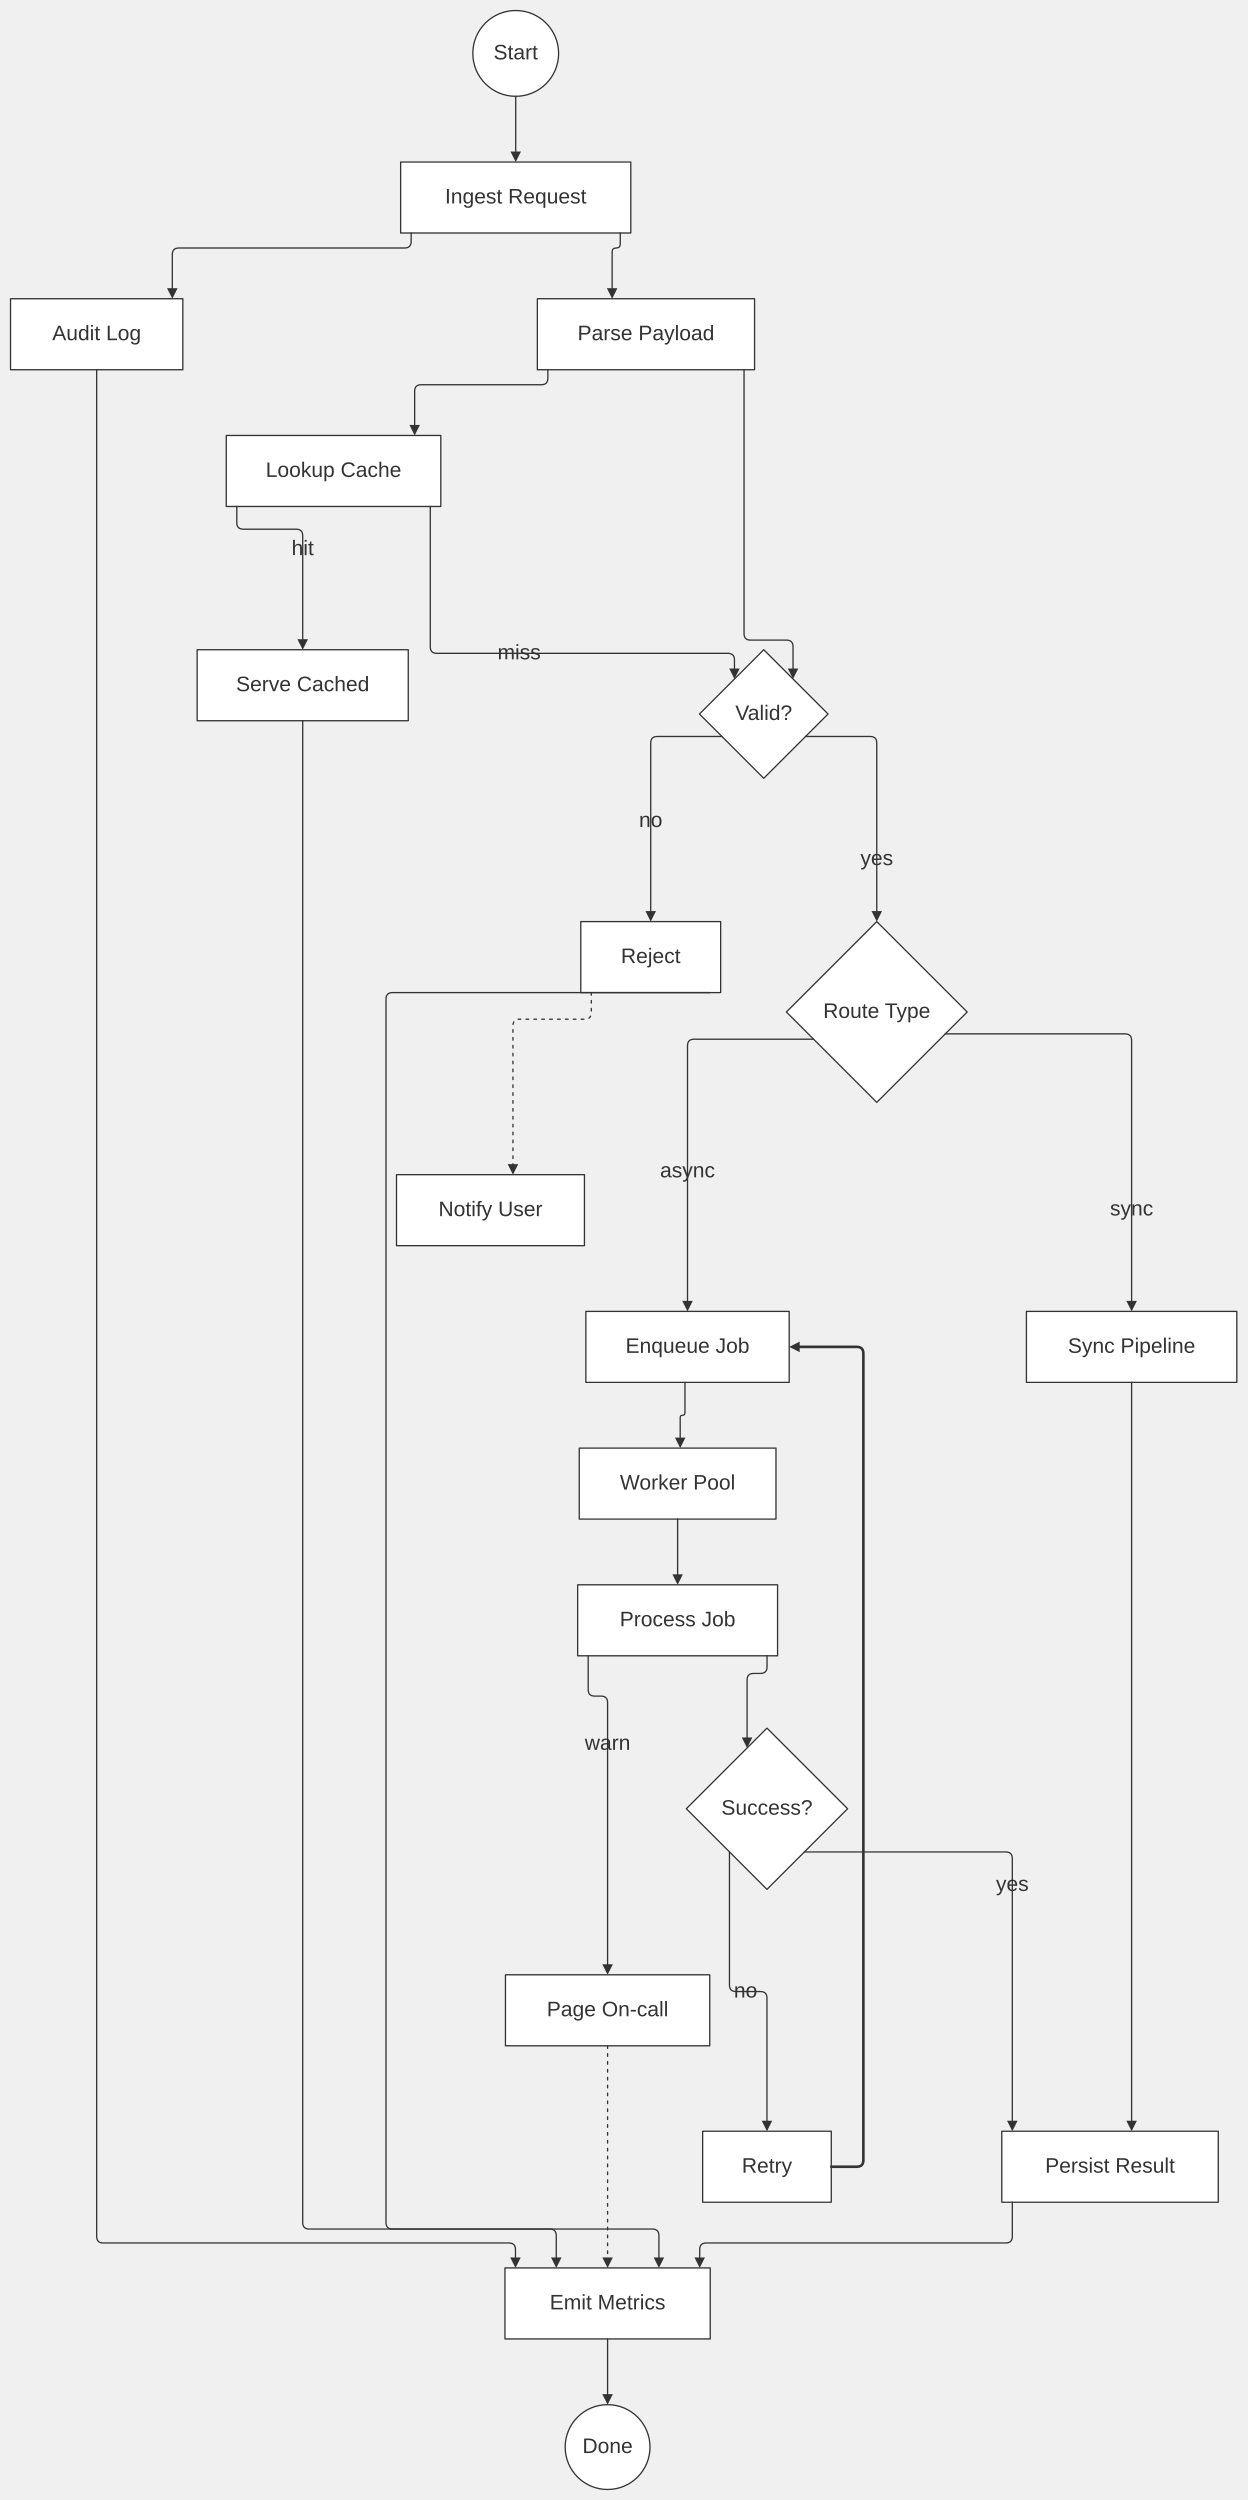
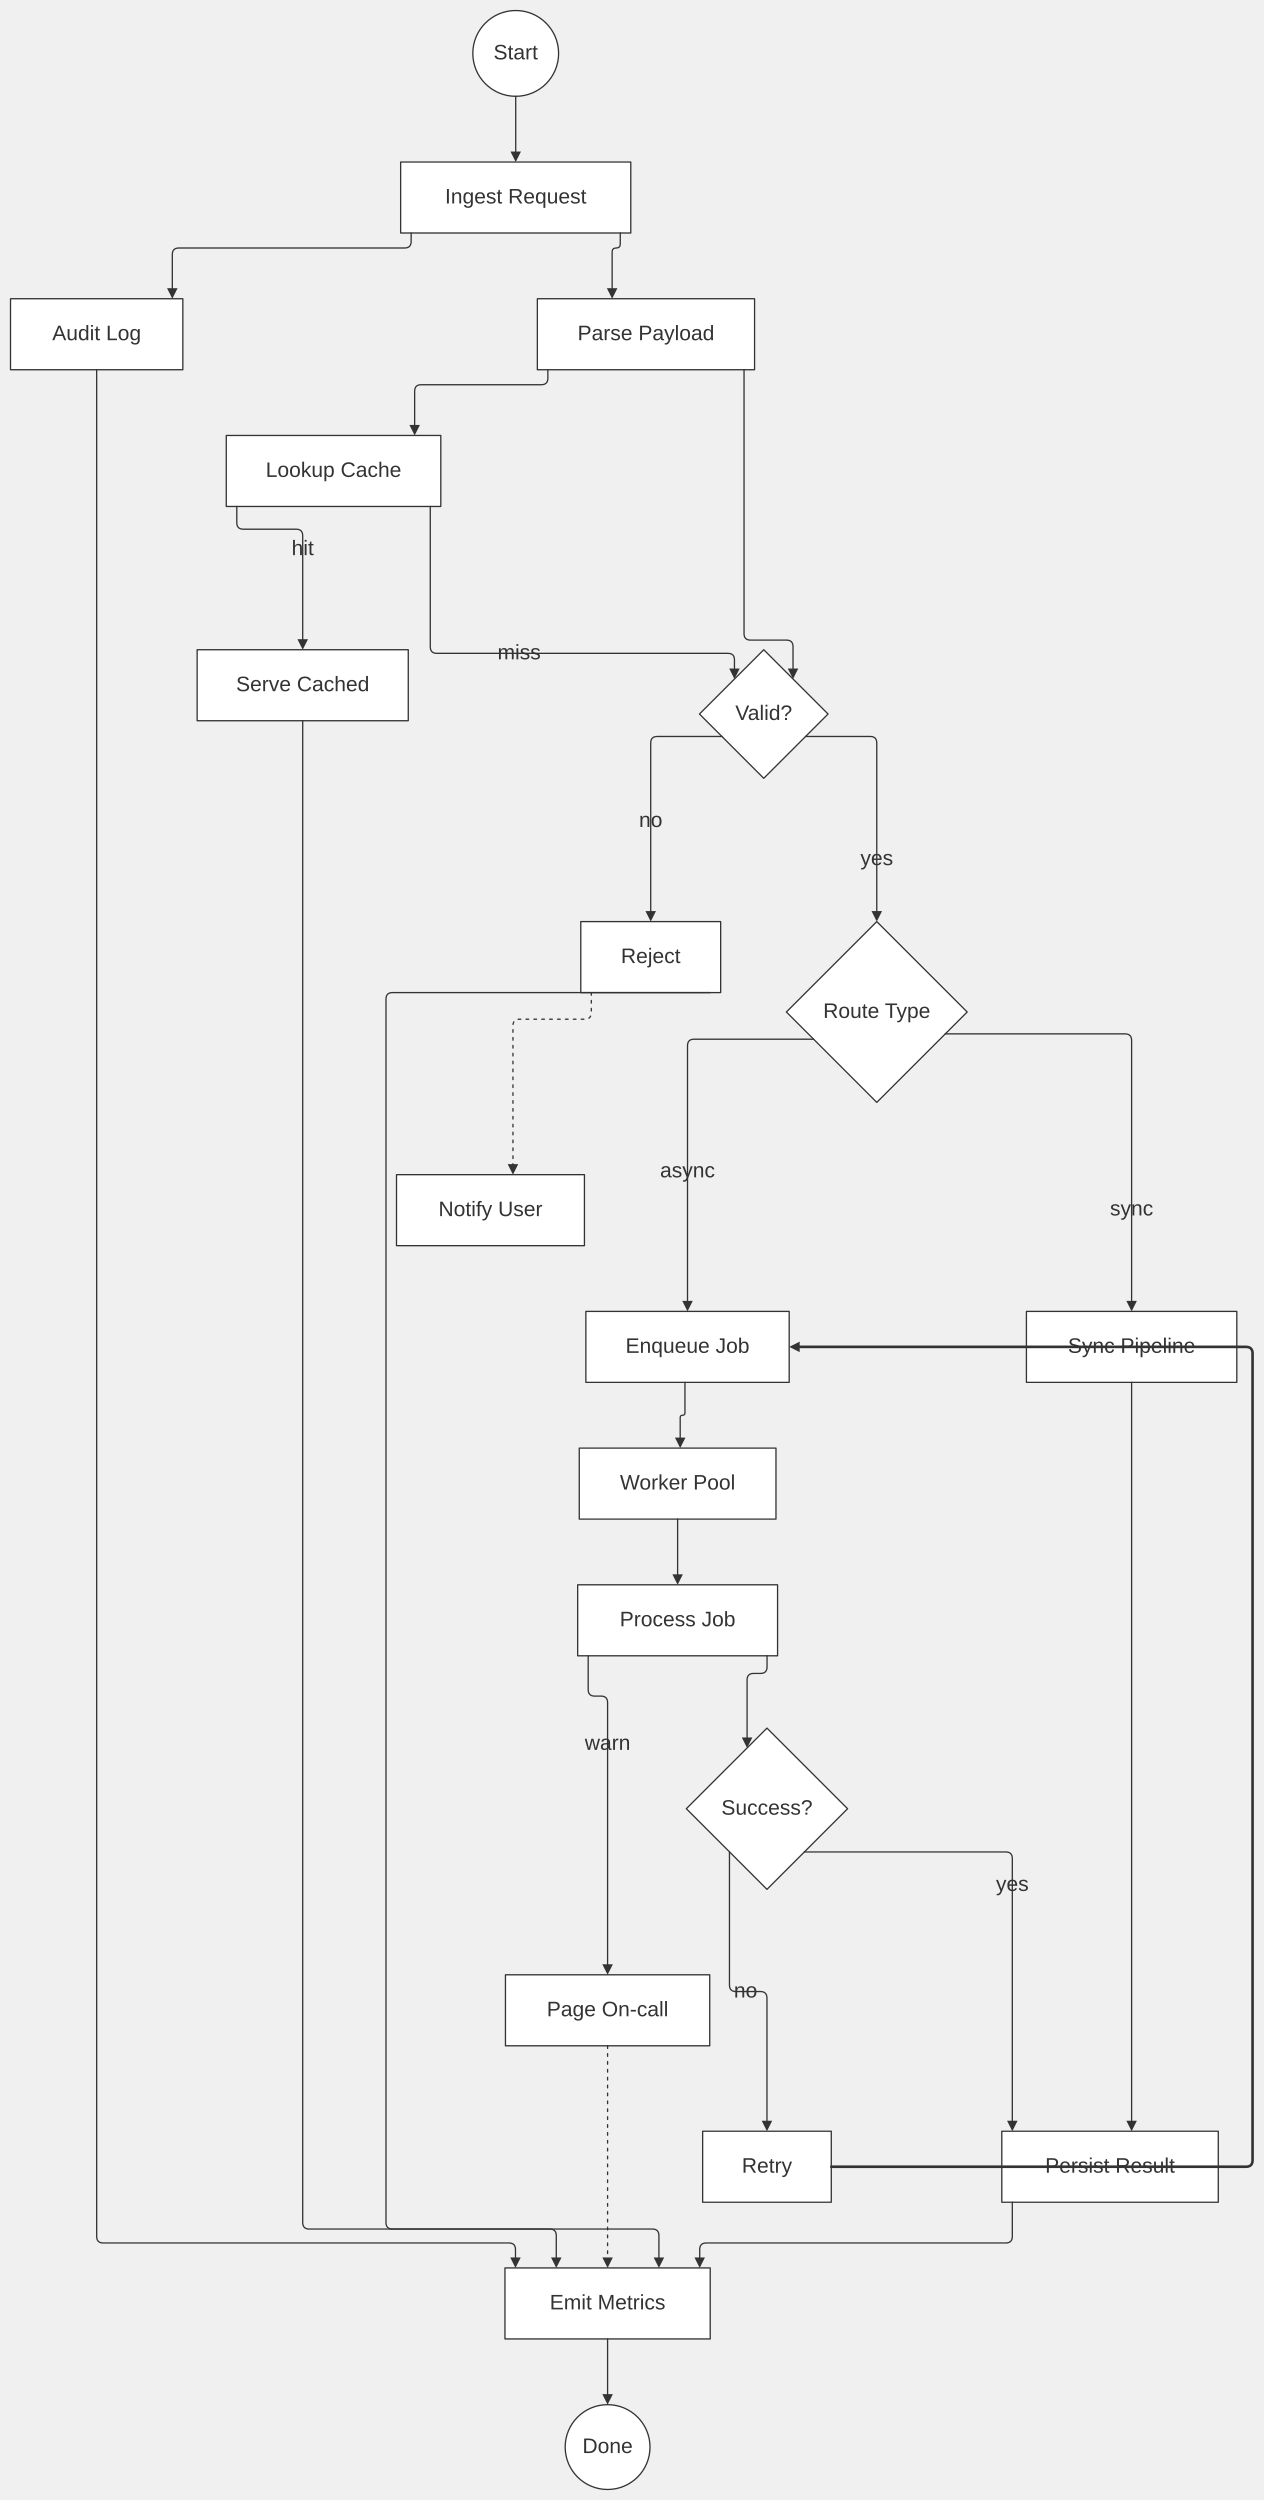
- <svg xmlns="http://www.w3.org/2000/svg" width="100%" viewBox="0 0 948.84 1901.78" style="max-width: 948.84px; background-color: transparent;" font-family="&quot;trebuchet ms&quot;, verdana, arial, sans-serif" font-size="16.00">
+ <svg xmlns="http://www.w3.org/2000/svg" width="100%" viewBox="0 0 960.84 1901.78" style="max-width: 960.84px; background-color: transparent;" font-family="&quot;trebuchet ms&quot;, verdana, arial, sans-serif" font-size="16.00">
  <defs>
    <marker id="arrowhead" viewBox="0 0 10.00 10.00" refX="5.00" refY="5.00" markerWidth="8.00" markerHeight="8.00" orient="auto-start-reverse" markerUnits="userSpaceOnUse">
      <path d="M 0 0 L 10.00 5.00 L 0 10.00 z" fill="#333" />
    </marker>
    <marker id="crosshead" viewBox="0 0 11.00 11.00" refX="12.00" refY="5.20" markerWidth="11.00" markerHeight="11.00" orient="auto-start-reverse" markerUnits="userSpaceOnUse">
      <path d="M 1,1 l 9,9 M 10,1 l -9,9" stroke="#333" stroke-width="2" />
    </marker>
    <marker id="circlehead" viewBox="0 0 10.00 10.00" refX="11.00" refY="5.00" markerWidth="11.00" markerHeight="11.00" orient="auto-start-reverse" markerUnits="userSpaceOnUse">
      <circle cx="5" cy="5" r="5" stroke="#333" stroke-width="1" fill="#333" />
    </marker>
    <marker id="open-arrowhead" viewBox="0 0 10.00 10.00" refX="5.00" refY="5.00" markerWidth="8.00" markerHeight="8.00" orient="auto-start-reverse" markerUnits="userSpaceOnUse">
      <polygon points="0,0 10.00,5.00 0,10.00" fill="white" stroke="#333" stroke-width="1" />
    </marker>
    <marker id="diamondhead" viewBox="0 0 12.00 12.00" refX="6.00" refY="6.00" markerWidth="12.00" markerHeight="12.00" orient="auto-start-reverse" markerUnits="userSpaceOnUse">
      <polygon points="0,6.00 6.00,0 12.00,6.00 6.00,12.00" fill="#333" />
    </marker>
    <marker id="open-diamondhead" viewBox="0 0 12.00 12.00" refX="6.00" refY="6.00" markerWidth="12.00" markerHeight="12.00" orient="auto-start-reverse" markerUnits="userSpaceOnUse">
      <polygon points="0,6.00 6.00,0 12.00,6.00 6.00,12.00" fill="white" stroke="#333" stroke-width="1" />
    </marker>
  </defs>
  <g transform="translate(0.00,0.00)">
    <g class="nodes">
      <ellipse cx="462.20" cy="1861.52" rx="32.26" ry="32.26" fill="white" stroke="#333" stroke-width="1.00" stroke-linejoin="round" />
      <text x="462.20" y="1861.52" text-anchor="middle" dominant-baseline="middle" fill="#333">Done</text>
      <rect x="384.50" y="1502.26" width="155.40" height="54.00" fill="white" stroke="#333" stroke-width="1.00" stroke-linejoin="round" />
      <text x="462.20" y="1529.26" text-anchor="middle" dominant-baseline="middle" fill="#333">Page On-call</text>
      <rect x="8.00" y="227.26" width="131.08" height="54.00" fill="white" stroke="#333" stroke-width="1.00" stroke-linejoin="round" />
      <text x="73.54" y="254.26" text-anchor="middle" dominant-baseline="middle" fill="#333">Audit Log</text>
      <rect x="172.13" y="331.26" width="163.19" height="54.00" fill="white" stroke="#333" stroke-width="1.00" stroke-linejoin="round" />
      <text x="253.73" y="358.26" text-anchor="middle" dominant-baseline="middle" fill="#333">Lookup Cache</text>
      <rect x="149.97" y="494.26" width="160.60" height="54.00" fill="white" stroke="#333" stroke-width="1.00" stroke-linejoin="round" />
      <text x="230.27" y="521.26" text-anchor="middle" dominant-baseline="middle" fill="#333">Serve Cached</text>
      <rect x="304.77" y="123.26" width="175.07" height="54.00" fill="white" stroke="#333" stroke-width="1.00" stroke-linejoin="round" />
      <text x="392.31" y="150.26" text-anchor="middle" dominant-baseline="middle" fill="#333">Ingest Request</text>
      <rect x="384.13" y="1725.26" width="156.14" height="54.00" fill="white" stroke="#333" stroke-width="1.00" stroke-linejoin="round" />
      <text x="462.20" y="1752.26" text-anchor="middle" dominant-baseline="middle" fill="#333">Emit Metrics</text>
      <rect x="301.63" y="893.59" width="142.96" height="54.00" fill="white" stroke="#333" stroke-width="1.00" stroke-linejoin="round" />
      <text x="373.11" y="920.59" text-anchor="middle" dominant-baseline="middle" fill="#333">Notify User</text>
      <rect x="408.77" y="227.26" width="165.24" height="54.00" fill="white" stroke="#333" stroke-width="1.00" stroke-linejoin="round" />
      <text x="491.39" y="254.26" text-anchor="middle" dominant-baseline="middle" fill="#333">Parse Payload</text>
      <rect x="762.08" y="1621.26" width="164.68" height="54.00" fill="white" stroke="#333" stroke-width="1.00" stroke-linejoin="round" />
      <text x="844.42" y="1648.26" text-anchor="middle" dominant-baseline="middle" fill="#333">Persist Result</text>
      <rect x="439.44" y="1205.59" width="152.06" height="54.00" fill="white" stroke="#333" stroke-width="1.00" stroke-linejoin="round" />
      <text x="515.47" y="1232.59" text-anchor="middle" dominant-baseline="middle" fill="#333">Process Job</text>
      <rect x="445.68" y="997.59" width="154.66" height="54.00" fill="white" stroke="#333" stroke-width="1.00" stroke-linejoin="round" />
      <text x="523.00" y="1024.59" text-anchor="middle" dominant-baseline="middle" fill="#333">Enqueue Job</text>
      <rect x="441.81" y="701.07" width="106.40" height="54.00" fill="white" stroke="#333" stroke-width="1.00" stroke-linejoin="round" />
      <text x="495.01" y="728.07" text-anchor="middle" dominant-baseline="middle" fill="#333">Reject</text>
      <rect x="534.51" y="1621.26" width="97.86" height="54.00" fill="white" stroke="#333" stroke-width="1.00" stroke-linejoin="round" />
      <text x="583.44" y="1648.26" text-anchor="middle" dominant-baseline="middle" fill="#333">Retry</text>
      <polygon points="666.97,701.07 735.73,769.83 666.97,838.59 598.21,769.83" fill="white" stroke="#333" stroke-width="1.00" stroke-linejoin="round" />
      <text x="666.97" y="769.83" text-anchor="middle" dominant-baseline="middle" fill="#333">Route Type</text>
      <ellipse cx="392.31" cy="40.63" rx="32.63" ry="32.63" fill="white" stroke="#333" stroke-width="1.00" stroke-linejoin="round" />
      <text x="392.31" y="40.63" text-anchor="middle" dominant-baseline="middle" fill="#333">Start</text>
      <polygon points="583.44,1314.59 644.77,1375.92 583.44,1437.26 522.10,1375.92" fill="white" stroke="#333" stroke-width="1.00" stroke-linejoin="round" />
      <text x="583.44" y="1375.92" text-anchor="middle" dominant-baseline="middle" fill="#333">Success?</text>
      <rect x="780.81" y="997.59" width="160.04" height="54.00" fill="white" stroke="#333" stroke-width="1.00" stroke-linejoin="round" />
      <text x="860.83" y="1024.59" text-anchor="middle" dominant-baseline="middle" fill="#333">Sync Pipeline</text>
      <polygon points="580.99,494.26 629.89,543.16 580.99,592.07 532.09,543.16" fill="white" stroke="#333" stroke-width="1.00" stroke-linejoin="round" />
      <text x="580.99" y="543.16" text-anchor="middle" dominant-baseline="middle" fill="#333">Valid?</text>
      <rect x="440.65" y="1101.59" width="149.64" height="54.00" fill="white" stroke="#333" stroke-width="1.00" stroke-linejoin="round" />
      <text x="515.47" y="1128.59" text-anchor="middle" dominant-baseline="middle" fill="#333">Worker Pool</text>
    </g>
    <g class="edgePaths">
      <path d="M392.31,73.26 L392.31,119.26" stroke="#333" stroke-width="1.00" fill="none" stroke-linecap="round" stroke-linejoin="round" marker-end="url(#arrowhead)" />
      <path d="M471.84,177.26 L471.84,185.57 Q471.84,188.66 468.75,188.66 L468.75,188.66 Q465.66,188.66 465.66,191.75 L465.66,223.26" stroke="#333" stroke-width="1.00" fill="none" stroke-linecap="round" stroke-linejoin="round" marker-end="url(#arrowhead)" />
      <path d="M566.00,281.26 L566.00,481.94 Q566.00,486.94 571.00,486.94 L598.26,486.94 Q603.26,486.94 603.26,491.94 L603.26,512.54" stroke="#333" stroke-width="1.00" fill="none" stroke-linecap="round" stroke-linejoin="round" marker-end="url(#arrowhead)" />
      <path d="M549.17,560.25 L500.01,560.25 Q495.01,560.25 495.01,565.25 L495.01,697.07" stroke="#333" stroke-width="1.00" fill="none" stroke-linecap="round" stroke-linejoin="round" marker-end="url(#arrowhead)" />
      <path d="M449.81,755.07 L449.81,770.32 Q449.81,775.32 444.81,775.32 L395.21,775.32 Q390.21,775.32 390.21,780.32 L390.21,889.59" stroke="#333" stroke-width="1.00" fill="none" stroke-linecap="round" stroke-linejoin="round" stroke-dasharray="2.00,4.00" marker-end="url(#arrowhead)" />
      <path d="M540.21,755.07 L298.63,755.07 Q293.63,755.07 293.63,760.07 L293.63,1690.66 Q293.63,1695.66 298.63,1695.66 L496.24,1695.66 Q501.24,1695.66 501.24,1700.66 L501.24,1721.26" stroke="#333" stroke-width="1.00" fill="none" stroke-linecap="round" stroke-linejoin="round" marker-end="url(#arrowhead)" />
      <path d="M612.81,560.25 L661.97,560.25 Q666.97,560.25 666.97,565.25 L666.97,697.07" stroke="#333" stroke-width="1.00" fill="none" stroke-linecap="round" stroke-linejoin="round" marker-end="url(#arrowhead)" />
      <path d="M719.06,786.49 L855.83,786.49 Q860.83,786.49 860.83,791.49 L860.83,993.59" stroke="#333" stroke-width="1.00" fill="none" stroke-linecap="round" stroke-linejoin="round" marker-end="url(#arrowhead)" />
      <path d="M618.91,790.53 L528.00,790.53 Q523.00,790.53 523.00,795.53 L523.00,993.59" stroke="#333" stroke-width="1.00" fill="none" stroke-linecap="round" stroke-linejoin="round" marker-end="url(#arrowhead)" />
      <path d="M521.05,1051.59 L521.05,1074.78 Q521.05,1076.59 519.24,1076.59 L519.24,1076.59 Q517.43,1076.59 517.43,1078.40 L517.43,1097.59" stroke="#333" stroke-width="1.00" fill="none" stroke-linecap="round" stroke-linejoin="round" marker-end="url(#arrowhead)" />
      <path d="M515.47,1155.59 L515.47,1201.59" stroke="#333" stroke-width="1.00" fill="none" stroke-linecap="round" stroke-linejoin="round" marker-end="url(#arrowhead)" />
      <path d="M583.50,1259.59 L583.50,1268.00 Q583.50,1273.00 578.50,1273.00 L573.31,1273.00 Q568.31,1273.00 568.31,1278.00 L568.31,1325.71" stroke="#333" stroke-width="1.00" fill="none" stroke-linecap="round" stroke-linejoin="round" marker-end="url(#arrowhead)" />
      <path d="M554.91,1408.73 L554.91,1509.99 Q554.91,1514.99 559.91,1514.99 L578.44,1514.99 Q583.44,1514.99 583.44,1519.99 L583.44,1617.26" stroke="#333" stroke-width="1.00" fill="none" stroke-linecap="round" stroke-linejoin="round" marker-end="url(#arrowhead)" />
-       <path d="M632.37,1648.26 L651.77,1648.26 Q656.77,1648.26 656.77,1643.26 L656.77,1029.59 Q656.77,1024.59 651.77,1024.59 L604.33,1024.59" stroke="#333" stroke-width="2.00" fill="none" stroke-linecap="round" stroke-linejoin="round" marker-end="url(#arrowhead)" />
+       <path d="M632.37,1648.26 L947.84,1648.26 Q952.84,1648.26 952.84,1643.26 L952.84,1029.59 Q952.84,1024.59 947.84,1024.59 L604.33,1024.59" stroke="#333" stroke-width="2.00" fill="none" stroke-linecap="round" stroke-linejoin="round" marker-end="url(#arrowhead)" />
      <path d="M611.89,1408.81 L765.08,1408.81 Q770.08,1408.81 770.08,1413.81 L770.08,1617.26" stroke="#333" stroke-width="1.00" fill="none" stroke-linecap="round" stroke-linejoin="round" marker-end="url(#arrowhead)" />
      <path d="M860.83,1051.59 L860.83,1617.26" stroke="#333" stroke-width="1.00" fill="none" stroke-linecap="round" stroke-linejoin="round" marker-end="url(#arrowhead)" />
      <path d="M770.08,1675.26 L770.08,1701.26 Q770.08,1706.26 765.08,1706.26 L537.27,1706.26 Q532.27,1706.26 532.27,1711.26 L532.27,1721.26" stroke="#333" stroke-width="1.00" fill="none" stroke-linecap="round" stroke-linejoin="round" marker-end="url(#arrowhead)" />
      <path d="M416.77,281.26 L416.77,287.66 Q416.77,292.66 411.77,292.66 L320.43,292.66 Q315.43,292.66 315.43,297.66 L315.43,327.26" stroke="#333" stroke-width="1.00" fill="none" stroke-linecap="round" stroke-linejoin="round" marker-end="url(#arrowhead)" />
      <path d="M180.13,385.26 L180.13,397.56 Q180.13,402.56 185.13,402.56 L225.27,402.56 Q230.27,402.56 230.27,407.56 L230.27,490.26" stroke="#333" stroke-width="1.00" fill="none" stroke-linecap="round" stroke-linejoin="round" marker-end="url(#arrowhead)" />
      <path d="M230.27,548.26 L230.27,1690.66 Q230.27,1695.66 235.27,1695.66 L418.16,1695.66 Q423.16,1695.66 423.16,1700.66 L423.16,1721.26" stroke="#333" stroke-width="1.00" fill="none" stroke-linecap="round" stroke-linejoin="round" marker-end="url(#arrowhead)" />
      <path d="M327.32,385.26 L327.32,492.01 Q327.32,497.01 332.32,497.01 L553.71,497.01 Q558.71,497.01 558.71,502.01 L558.71,512.54" stroke="#333" stroke-width="1.00" fill="none" stroke-linecap="round" stroke-linejoin="round" marker-end="url(#arrowhead)" />
      <path d="M312.77,177.26 L312.77,183.66 Q312.77,188.66 307.77,188.66 L136.08,188.66 Q131.08,188.66 131.08,193.66 L131.08,223.26" stroke="#333" stroke-width="1.00" fill="none" stroke-linecap="round" stroke-linejoin="round" marker-end="url(#arrowhead)" />
      <path d="M73.54,281.26 L73.54,1701.26 Q73.54,1706.26 78.54,1706.26 L387.13,1706.26 Q392.13,1706.26 392.13,1711.26 L392.13,1721.26" stroke="#333" stroke-width="1.00" fill="none" stroke-linecap="round" stroke-linejoin="round" marker-end="url(#arrowhead)" />
      <path d="M447.44,1259.59 L447.44,1285.25 Q447.44,1290.25 452.44,1290.25 L457.20,1290.25 Q462.20,1290.25 462.20,1295.25 L462.20,1498.26" stroke="#333" stroke-width="1.00" fill="none" stroke-linecap="round" stroke-linejoin="round" marker-end="url(#arrowhead)" />
      <path d="M462.20,1556.26 L462.20,1721.26" stroke="#333" stroke-width="1.00" fill="none" stroke-linecap="round" stroke-linejoin="round" stroke-dasharray="2.00,4.00" marker-end="url(#arrowhead)" />
      <path d="M462.20,1779.26 L462.20,1825.26" stroke="#333" stroke-width="1.00" fill="none" stroke-linecap="round" stroke-linejoin="round" marker-end="url(#arrowhead)" />
    </g>
    <g class="edgeLabels">
      <text x="495.01" y="624.57" text-anchor="middle" dominant-baseline="middle" fill="#333">no</text>
      <text x="666.97" y="653.57" text-anchor="middle" dominant-baseline="middle" fill="#333">yes</text>
      <text x="860.83" y="920.09" text-anchor="middle" dominant-baseline="middle" fill="#333">sync</text>
      <text x="523.00" y="891.09" text-anchor="middle" dominant-baseline="middle" fill="#333">async</text>
      <text x="567.17" y="1514.99" text-anchor="middle" dominant-baseline="middle" fill="#333">no</text>
      <text x="770.08" y="1433.93" text-anchor="middle" dominant-baseline="middle" fill="#333">yes</text>
      <text x="230.27" y="417.76" text-anchor="middle" dominant-baseline="middle" fill="#333">hit</text>
      <text x="394.91" y="497.01" text-anchor="middle" dominant-baseline="middle" fill="#333">miss</text>
      <text x="462.20" y="1326.59" text-anchor="middle" dominant-baseline="middle" fill="#333">warn</text>
    </g>
  </g>
</svg>
